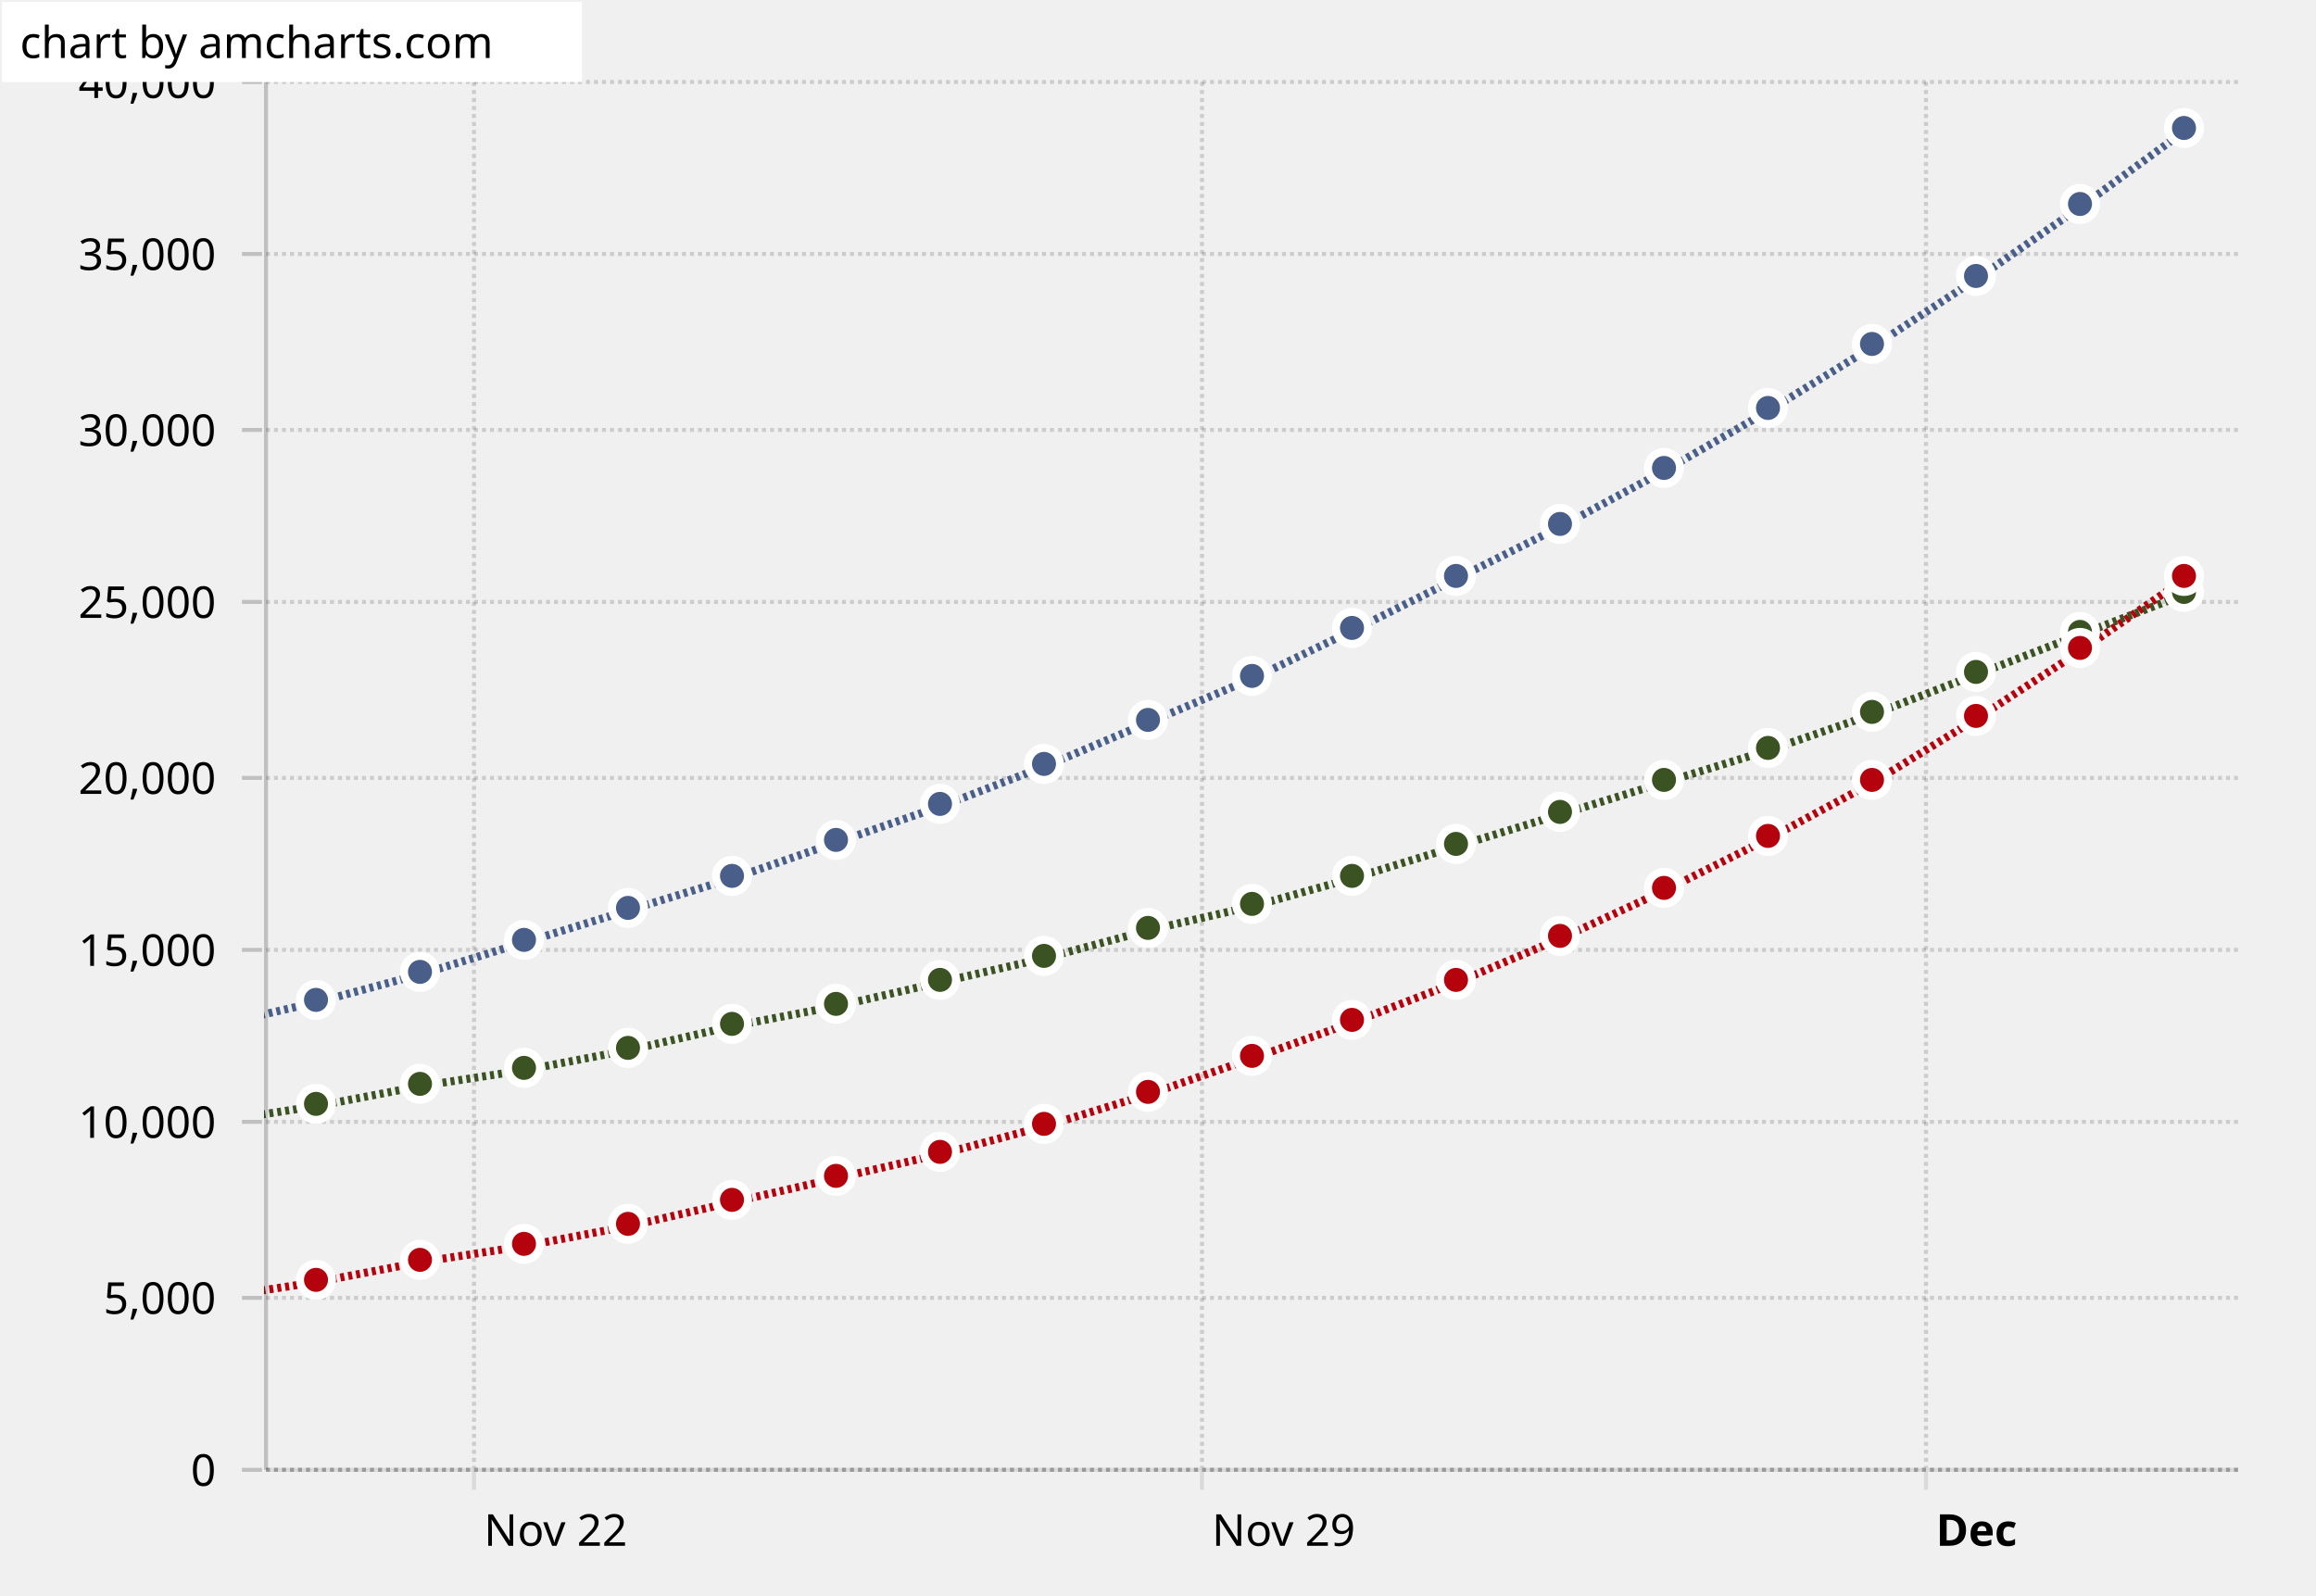
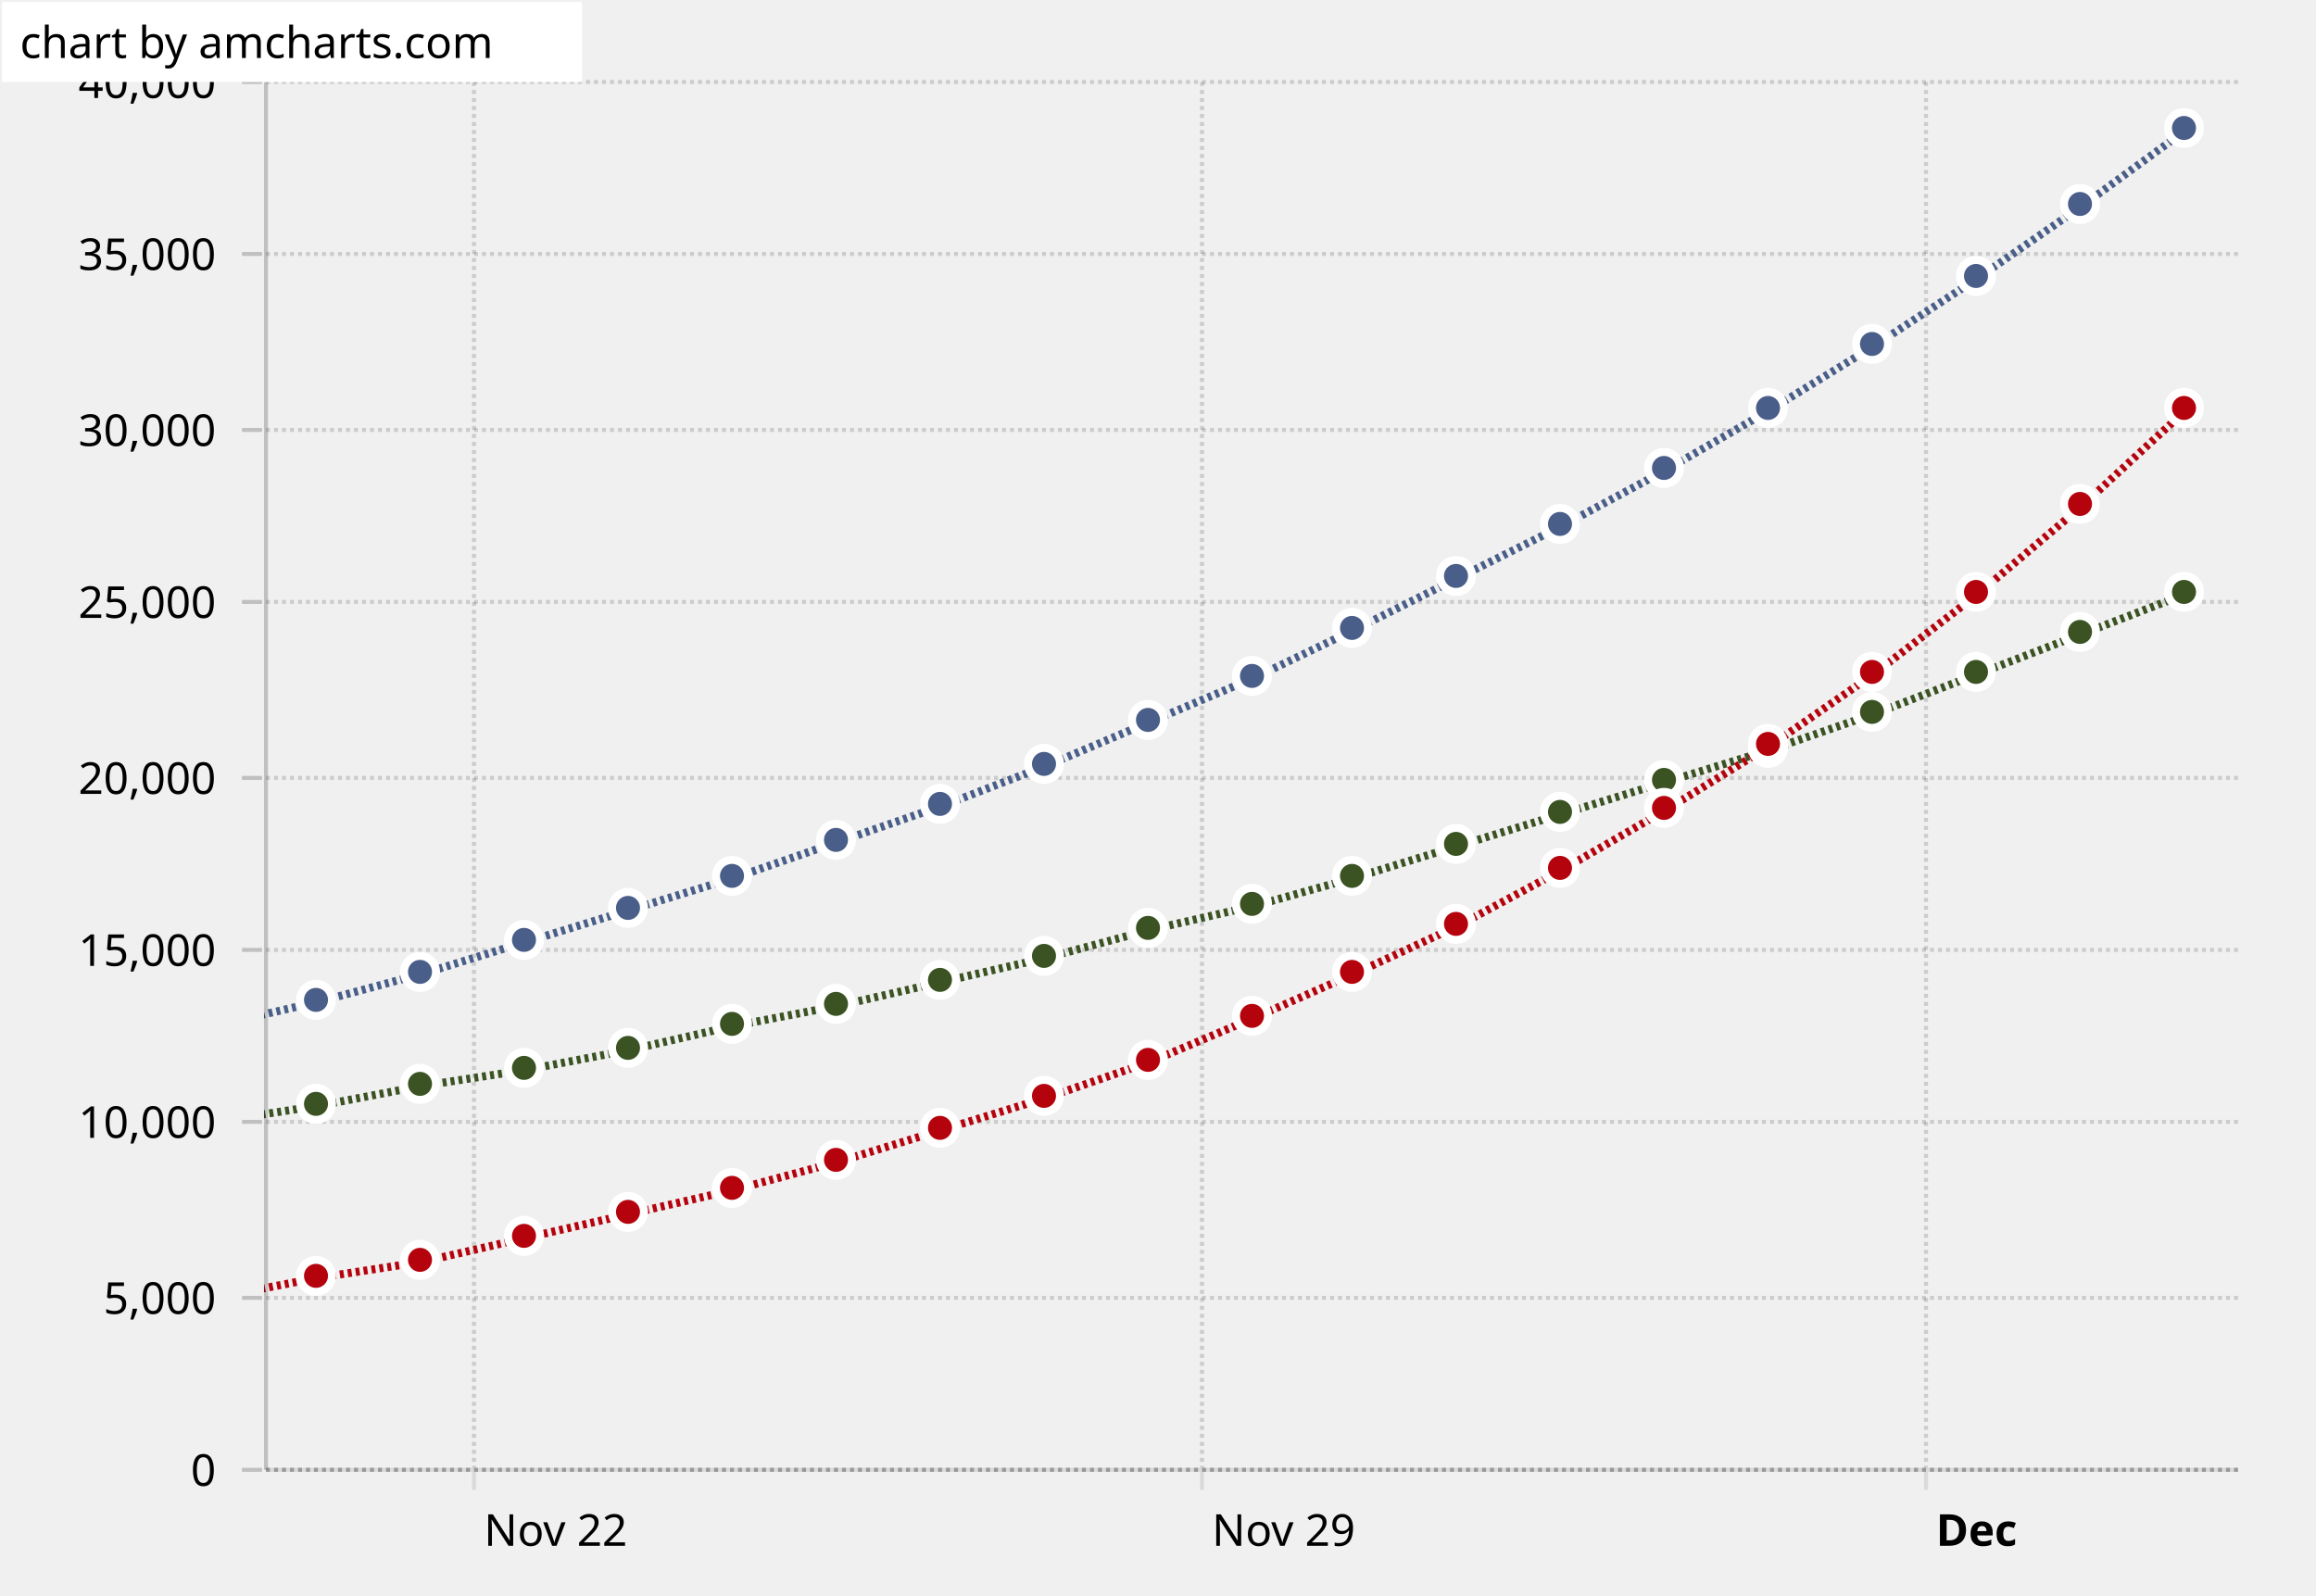
<svg xmlns="http://www.w3.org/2000/svg" style="position: absolute; width: 579px; height: 399px; left: 0px; top: 0px; " version="1.1">
  <g />
  <g>
    <g transform="translate(66,20)">
      <g>
        <path d="M52.5,0.5 L52.5,5.5" fill="none" stroke-dasharray="none" stroke-width="1" stroke-opacity="1" stroke="#DADADA" transform="translate(0,347)" />
        <path d="M52.5,347.5 L52.5,347.5 L52.5,0.5" fill="none" stroke-dasharray="1" stroke-width="1" stroke-opacity="0.15" stroke="#000000" />
      </g>
      <g>
        <path d="M234.5,0.5 L234.5,5.5" fill="none" stroke-dasharray="none" stroke-width="1" stroke-opacity="1" stroke="#DADADA" transform="translate(0,347)" />
        <path d="M234.5,347.5 L234.5,347.5 L234.5,0.5" fill="none" stroke-dasharray="1" stroke-width="1" stroke-opacity="0.15" stroke="#000000" />
      </g>
      <g>
        <path d="M415.5,0.5 L415.5,5.5" fill="none" stroke-dasharray="none" stroke-width="1" stroke-opacity="1" stroke="#DADADA" transform="translate(0,347)" />
        <path d="M415.5,347.5 L415.5,347.5 L415.5,0.5" fill="none" stroke-dasharray="1" stroke-width="1" stroke-opacity="0.15" stroke="#000000" />
      </g>
    </g>
    <g transform="translate(66,20)" visibility="visible">
      <g>
        <path d="M0.5,347.5 L5.5,347.5" fill="none" stroke-dasharray="none" stroke-width="1" stroke-opacity="0.2" stroke="#000000" transform="translate(-6,0)" />
        <path d="M0.5,347.5 L0.5,347.5 L493.5,347.5" fill="none" stroke-dasharray="1" stroke-width="1" stroke-opacity="0.15" stroke="#000000" />
      </g>
      <g>
        <path d="M0.5,304.5 L5.5,304.5" fill="none" stroke-dasharray="none" stroke-width="1" stroke-opacity="0.2" stroke="#000000" transform="translate(-6,0)" />
        <path d="M0.5,304.5 L0.5,304.5 L493.5,304.5" fill="none" stroke-dasharray="1" stroke-width="1" stroke-opacity="0.15" stroke="#000000" />
      </g>
      <g>
        <path d="M0.5,260.5 L5.5,260.5" fill="none" stroke-dasharray="none" stroke-width="1" stroke-opacity="0.2" stroke="#000000" transform="translate(-6,0)" />
        <path d="M0.5,260.5 L0.5,260.5 L493.5,260.5" fill="none" stroke-dasharray="1" stroke-width="1" stroke-opacity="0.15" stroke="#000000" />
      </g>
      <g>
        <path d="M0.5,217.5 L5.5,217.5" fill="none" stroke-dasharray="none" stroke-width="1" stroke-opacity="0.2" stroke="#000000" transform="translate(-6,0)" />
        <path d="M0.5,217.5 L0.5,217.5 L493.5,217.5" fill="none" stroke-dasharray="1" stroke-width="1" stroke-opacity="0.15" stroke="#000000" />
      </g>
      <g>
        <path d="M0.5,174.5 L5.5,174.5" fill="none" stroke-dasharray="none" stroke-width="1" stroke-opacity="0.2" stroke="#000000" transform="translate(-6,0)" />
        <path d="M0.5,174.5 L0.5,174.5 L493.5,174.5" fill="none" stroke-dasharray="1" stroke-width="1" stroke-opacity="0.15" stroke="#000000" />
      </g>
      <g>
        <path d="M0.5,130.5 L5.5,130.5" fill="none" stroke-dasharray="none" stroke-width="1" stroke-opacity="0.2" stroke="#000000" transform="translate(-6,0)" />
        <path d="M0.5,130.5 L0.5,130.5 L493.5,130.5" fill="none" stroke-dasharray="1" stroke-width="1" stroke-opacity="0.15" stroke="#000000" />
      </g>
      <g>
        <path d="M0.5,87.5 L5.5,87.5" fill="none" stroke-dasharray="none" stroke-width="1" stroke-opacity="0.2" stroke="#000000" transform="translate(-6,0)" />
        <path d="M0.5,87.5 L0.5,87.5 L493.5,87.5" fill="none" stroke-dasharray="1" stroke-width="1" stroke-opacity="0.15" stroke="#000000" />
      </g>
      <g>
        <path d="M0.5,43.5 L5.5,43.5" fill="none" stroke-dasharray="none" stroke-width="1" stroke-opacity="0.2" stroke="#000000" transform="translate(-6,0)" />
        <path d="M0.5,43.5 L0.5,43.5 L493.5,43.5" fill="none" stroke-dasharray="1" stroke-width="1" stroke-opacity="0.15" stroke="#000000" />
      </g>
      <g>
        <path d="M0.5,0.5 L5.5,0.5" fill="none" stroke-dasharray="none" stroke-width="1" stroke-opacity="0.2" stroke="#000000" transform="translate(-6,0)" />
        <path d="M0.5,0.5 L0.5,0.5 L493.5,0.5" fill="none" stroke-dasharray="1" stroke-width="1" stroke-opacity="0.15" stroke="#000000" />
      </g>
    </g>
  </g>
  <g />
  <g>
    <g transform="translate(66,20)">
-       <g clip-path="url(#AmChartsEl-4)">
+       <g clip-path="url(#AmChartsEl-31)">
        <path d="M-12.5,260.5 L13.5,256.5 L39.5,251.5 L65.5,247.5 L91.5,242.5 L117.5,236.5 L143.5,231.5 L169.5,225.5 L195.5,219.5 L221.5,212.5 L247.5,206.5 L272.5,199.5 L298.5,191.5 L324.5,183.5 L350.5,175.5 L376.5,167.5 L402.5,158.5 L428.5,148.5 L454.5,138.5 L480.5,128.5" fill="none" stroke-dasharray="1" stroke-width="2" stroke-opacity="1" stroke="#3B5323" />
      </g>
-       <g clip-path="url(#AmChartsEl-5)">
+       <g clip-path="url(#AmChartsEl-32)">
        <path d="M-12.5,260.5 L13.5,256.5 L39.5,251.5 L65.5,247.5 L91.5,242.5 L117.5,236.5 L143.5,231.5 L169.5,225.5 L195.5,219.5 L221.5,212.5 L247.5,206.5 L272.5,199.5 L298.5,191.5 L324.5,183.5 L350.5,175.5 L376.5,167.5 L402.5,158.5 L428.5,148.5 L454.5,138.5 L480.5,128.5" fill="none" stroke-dasharray="1" stroke-width="2" stroke-opacity="1" stroke="#3B5323" />
      </g>
-       <clipPath id="AmChartsEl-4">
+       <clipPath id="AmChartsEl-31">
        <rect x="0" y="0" width="493" height="347" rx="0" ry="0" stroke-width="0" />
      </clipPath>
-       <clipPath id="AmChartsEl-5">
+       <clipPath id="AmChartsEl-32">
        <rect x="0" y="348" width="493" height="1" rx="0" ry="0" stroke-width="0" />
      </clipPath>
    </g>
    <g transform="translate(66,20)">
-       <g clip-path="url(#AmChartsEl-6)">
-         <path d="M-12.5,304.5 L13.5,300.5 L39.5,295.5 L65.5,291.5 L91.5,286.5 L117.5,280.5 L143.5,274.5 L169.5,268.5 L195.5,261.5 L221.5,253.5 L247.5,244.5 L272.5,235.5 L298.5,225.5 L324.5,214.5 L350.5,202.5 L376.5,189.5 L402.5,175.5 L428.5,159.5 L454.5,142.5 L480.5,124.5" fill="none" stroke-dasharray="1" stroke-width="2" stroke-opacity="1" stroke="#b5030d" />
-       </g>
-       <g clip-path="url(#AmChartsEl-7)">
-         <path d="M-12.5,304.5 L13.5,300.5 L39.5,295.5 L65.5,291.5 L91.5,286.5 L117.5,280.5 L143.5,274.5 L169.5,268.5 L195.5,261.5 L221.5,253.5 L247.5,244.5 L272.5,235.5 L298.5,225.5 L324.5,214.5 L350.5,202.5 L376.5,189.5 L402.5,175.5 L428.5,159.5 L454.5,142.5 L480.5,124.5" fill="none" stroke-dasharray="1" stroke-width="2" stroke-opacity="1" stroke="#b5030d" />
-       </g>
-       <clipPath id="AmChartsEl-6">
+       <g clip-path="url(#AmChartsEl-33)">
+         <path d="M-12.5,304.5 L13.5,299.5 L39.5,295.5 L65.5,289.5 L91.5,283.5 L117.5,277.5 L143.5,270.5 L169.5,262.5 L195.5,254.5 L221.5,245.5 L247.5,234.5 L272.5,223.5 L298.5,211.5 L324.5,197.5 L350.5,182.5 L376.5,166.5 L402.5,148.5 L428.5,128.5 L454.5,106.5 L480.5,82.5" fill="none" stroke-dasharray="1" stroke-width="2" stroke-opacity="1" stroke="#b5030d" />
+       </g>
+       <g clip-path="url(#AmChartsEl-34)">
+         <path d="M-12.5,304.5 L13.5,299.5 L39.5,295.5 L65.5,289.5 L91.5,283.5 L117.5,277.5 L143.5,270.5 L169.5,262.5 L195.5,254.5 L221.5,245.5 L247.5,234.5 L272.5,223.5 L298.5,211.5 L324.5,197.5 L350.5,182.5 L376.5,166.5 L402.5,148.5 L428.5,128.5 L454.5,106.5 L480.5,82.5" fill="none" stroke-dasharray="1" stroke-width="2" stroke-opacity="1" stroke="#b5030d" />
+       </g>
+       <clipPath id="AmChartsEl-33">
        <rect x="0" y="0" width="493" height="347" rx="0" ry="0" stroke-width="0" />
      </clipPath>
-       <clipPath id="AmChartsEl-7">
+       <clipPath id="AmChartsEl-34">
        <rect x="0" y="348" width="493" height="1" rx="0" ry="0" stroke-width="0" />
      </clipPath>
    </g>
    <g transform="translate(66,20)">
-       <g clip-path="url(#AmChartsEl-8)">
+       <g clip-path="url(#AmChartsEl-35)">
        <path d="M-12.5,236.5 L13.5,230.5 L39.5,223.5 L65.5,215.5 L91.5,207.5 L117.5,199.5 L143.5,190.5 L169.5,181.5 L195.5,171.5 L221.5,160.5 L247.5,149.5 L272.5,137.5 L298.5,124.5 L324.5,111.5 L350.5,97.5 L376.5,82.5 L402.5,66.5 L428.5,49.5 L454.5,31.5 L480.5,12.5" fill="none" stroke-dasharray="1" stroke-width="2" stroke-opacity="1" stroke="#495E88" />
      </g>
-       <g clip-path="url(#AmChartsEl-9)">
+       <g clip-path="url(#AmChartsEl-36)">
        <path d="M-12.5,236.5 L13.5,230.5 L39.5,223.5 L65.5,215.5 L91.5,207.5 L117.5,199.5 L143.5,190.5 L169.5,181.5 L195.5,171.5 L221.5,160.5 L247.5,149.5 L272.5,137.5 L298.5,124.5 L324.5,111.5 L350.5,97.5 L376.5,82.5 L402.5,66.5 L428.5,49.5 L454.5,31.5 L480.5,12.5" fill="none" stroke-dasharray="1" stroke-width="2" stroke-opacity="1" stroke="#495E88" />
      </g>
-       <clipPath id="AmChartsEl-8">
+       <clipPath id="AmChartsEl-35">
        <rect x="0" y="0" width="493" height="347" rx="0" ry="0" stroke-width="0" />
      </clipPath>
-       <clipPath id="AmChartsEl-9">
+       <clipPath id="AmChartsEl-36">
        <rect x="0" y="348" width="493" height="1" rx="0" ry="0" stroke-width="0" />
      </clipPath>
    </g>
  </g>
-   <g clip-path="url(#AmChartsEl-3)" />
+   <g clip-path="url(#AmChartsEl-30)" />
  <g>
    <g transform="translate(66,20)">
      <text y="6.5" fill="#000000" font-family="Verdana" font-size="11" text-anchor="start" transform="translate(55,360)">Nov 22</text>
      <text y="6.5" fill="#000000" font-family="Verdana" font-size="11" text-anchor="start" transform="translate(237,360)">Nov 29</text>
      <text y="6.5" fill="#000000" font-family="Verdana" font-size="11" font-weight="bold" text-anchor="start" transform="translate(418,360)">Dec</text>
    </g>
    <g transform="translate(66,20)" visibility="visible">
      <text y="6.5" fill="#000000" font-family="Verdana" font-size="11" text-anchor="end" transform="translate(-12,345)">0</text>
      <text y="6.5" fill="#000000" font-family="Verdana" font-size="11" text-anchor="end" transform="translate(-12,302)">5,000</text>
      <text y="6.5" fill="#000000" font-family="Verdana" font-size="11" text-anchor="end" transform="translate(-12,258)">10,000</text>
      <text y="6.5" fill="#000000" font-family="Verdana" font-size="11" text-anchor="end" transform="translate(-12,215)">15,000</text>
      <text y="6.5" fill="#000000" font-family="Verdana" font-size="11" text-anchor="end" transform="translate(-12,172)">20,000</text>
      <text y="6.5" fill="#000000" font-family="Verdana" font-size="11" text-anchor="end" transform="translate(-12,128)">25,000</text>
      <text y="6.5" fill="#000000" font-family="Verdana" font-size="11" text-anchor="end" transform="translate(-12,85)">30,000</text>
      <text y="6.5" fill="#000000" font-family="Verdana" font-size="11" text-anchor="end" transform="translate(-12,41)">35,000</text>
      <text y="6.5" fill="#000000" font-family="Verdana" font-size="11" text-anchor="end" transform="translate(-12,-2)">40,000</text>
    </g>
  </g>
  <g>
    <path d="M0.5,0.5 L493.5,0.5" fill="none" stroke-dasharray="none" stroke-width="1" stroke-opacity="1" stroke="#DADADA" transform="translate(66,367)" />
    <path d="M0.5,0.5 L0.5,347.5" fill="none" stroke-dasharray="none" stroke-width="1" stroke-opacity="0.2" stroke="#000000" transform="translate(66,20)" visibility="visible" />
    <path d="M0.5,347.5 L493.5,347.5 L493.5,347.5" fill="none" stroke-dasharray="1" stroke-width="1" stroke-opacity="0.3" stroke="#000000" transform="translate(66,20)" />
  </g>
  <g>
    <g transform="translate(66,20)" visibility="hidden">
      <path d="M0.5,0.5 L0.5,0.5 L0.5,346.5" fill="none" stroke-dasharray="none" stroke-width="1" stroke-opacity="1" stroke="#CC0000" visibility="hidden" />
    </g>
  </g>
  <g />
  <g>
    <g transform="translate(66,20)">
      <circle r="4" cx="0" cy="0" fill="#3B5323" stroke="#FFFFFF" fill-opacity="1" stroke-width="2" stroke-opacity="1" transform="translate(13,256)" />
      <circle r="4" cx="0" cy="0" fill="#3B5323" stroke="#FFFFFF" fill-opacity="1" stroke-width="2" stroke-opacity="1" transform="translate(39,251)" />
      <circle r="4" cx="0" cy="0" fill="#3B5323" stroke="#FFFFFF" fill-opacity="1" stroke-width="2" stroke-opacity="1" transform="translate(65,247)" />
      <circle r="4" cx="0" cy="0" fill="#3B5323" stroke="#FFFFFF" fill-opacity="1" stroke-width="2" stroke-opacity="1" transform="translate(91,242)" />
      <circle r="4" cx="0" cy="0" fill="#3B5323" stroke="#FFFFFF" fill-opacity="1" stroke-width="2" stroke-opacity="1" transform="translate(117,236)" />
      <circle r="4" cx="0" cy="0" fill="#3B5323" stroke="#FFFFFF" fill-opacity="1" stroke-width="2" stroke-opacity="1" transform="translate(143,231)" />
      <circle r="4" cx="0" cy="0" fill="#3B5323" stroke="#FFFFFF" fill-opacity="1" stroke-width="2" stroke-opacity="1" transform="translate(169,225)" />
      <circle r="4" cx="0" cy="0" fill="#3B5323" stroke="#FFFFFF" fill-opacity="1" stroke-width="2" stroke-opacity="1" transform="translate(195,219)" />
      <circle r="4" cx="0" cy="0" fill="#3B5323" stroke="#FFFFFF" fill-opacity="1" stroke-width="2" stroke-opacity="1" transform="translate(221,212)" />
      <circle r="4" cx="0" cy="0" fill="#3B5323" stroke="#FFFFFF" fill-opacity="1" stroke-width="2" stroke-opacity="1" transform="translate(247,206)" />
      <circle r="4" cx="0" cy="0" fill="#3B5323" stroke="#FFFFFF" fill-opacity="1" stroke-width="2" stroke-opacity="1" transform="translate(272,199)" />
      <circle r="4" cx="0" cy="0" fill="#3B5323" stroke="#FFFFFF" fill-opacity="1" stroke-width="2" stroke-opacity="1" transform="translate(298,191)" />
      <circle r="4" cx="0" cy="0" fill="#3B5323" stroke="#FFFFFF" fill-opacity="1" stroke-width="2" stroke-opacity="1" transform="translate(324,183)" />
      <circle r="4" cx="0" cy="0" fill="#3B5323" stroke="#FFFFFF" fill-opacity="1" stroke-width="2" stroke-opacity="1" transform="translate(350,175)" />
      <circle r="4" cx="0" cy="0" fill="#3B5323" stroke="#FFFFFF" fill-opacity="1" stroke-width="2" stroke-opacity="1" transform="translate(376,167)" />
      <circle r="4" cx="0" cy="0" fill="#3B5323" stroke="#FFFFFF" fill-opacity="1" stroke-width="2" stroke-opacity="1" transform="translate(402,158)" />
      <circle r="4" cx="0" cy="0" fill="#3B5323" stroke="#FFFFFF" fill-opacity="1" stroke-width="2" stroke-opacity="1" transform="translate(428,148)" />
      <circle r="4" cx="0" cy="0" fill="#3B5323" stroke="#FFFFFF" fill-opacity="1" stroke-width="2" stroke-opacity="1" transform="translate(454,138)" />
      <circle r="4" cx="0" cy="0" fill="#3B5323" stroke="#FFFFFF" fill-opacity="1" stroke-width="2" stroke-opacity="1" transform="translate(480,128)" />
    </g>
    <g transform="translate(66,20)">
-       <circle r="4" cx="0" cy="0" fill="#b5030d" stroke="#FFFFFF" fill-opacity="1" stroke-width="2" stroke-opacity="1" transform="translate(13,300)" />
+       <circle r="4" cx="0" cy="0" fill="#b5030d" stroke="#FFFFFF" fill-opacity="1" stroke-width="2" stroke-opacity="1" transform="translate(13,299)" />
      <circle r="4" cx="0" cy="0" fill="#b5030d" stroke="#FFFFFF" fill-opacity="1" stroke-width="2" stroke-opacity="1" transform="translate(39,295)" />
-       <circle r="4" cx="0" cy="0" fill="#b5030d" stroke="#FFFFFF" fill-opacity="1" stroke-width="2" stroke-opacity="1" transform="translate(65,291)" />
-       <circle r="4" cx="0" cy="0" fill="#b5030d" stroke="#FFFFFF" fill-opacity="1" stroke-width="2" stroke-opacity="1" transform="translate(91,286)" />
-       <circle r="4" cx="0" cy="0" fill="#b5030d" stroke="#FFFFFF" fill-opacity="1" stroke-width="2" stroke-opacity="1" transform="translate(117,280)" />
-       <circle r="4" cx="0" cy="0" fill="#b5030d" stroke="#FFFFFF" fill-opacity="1" stroke-width="2" stroke-opacity="1" transform="translate(143,274)" />
-       <circle r="4" cx="0" cy="0" fill="#b5030d" stroke="#FFFFFF" fill-opacity="1" stroke-width="2" stroke-opacity="1" transform="translate(169,268)" />
-       <circle r="4" cx="0" cy="0" fill="#b5030d" stroke="#FFFFFF" fill-opacity="1" stroke-width="2" stroke-opacity="1" transform="translate(195,261)" />
-       <circle r="4" cx="0" cy="0" fill="#b5030d" stroke="#FFFFFF" fill-opacity="1" stroke-width="2" stroke-opacity="1" transform="translate(221,253)" />
-       <circle r="4" cx="0" cy="0" fill="#b5030d" stroke="#FFFFFF" fill-opacity="1" stroke-width="2" stroke-opacity="1" transform="translate(247,244)" />
-       <circle r="4" cx="0" cy="0" fill="#b5030d" stroke="#FFFFFF" fill-opacity="1" stroke-width="2" stroke-opacity="1" transform="translate(272,235)" />
-       <circle r="4" cx="0" cy="0" fill="#b5030d" stroke="#FFFFFF" fill-opacity="1" stroke-width="2" stroke-opacity="1" transform="translate(298,225)" />
-       <circle r="4" cx="0" cy="0" fill="#b5030d" stroke="#FFFFFF" fill-opacity="1" stroke-width="2" stroke-opacity="1" transform="translate(324,214)" />
-       <circle r="4" cx="0" cy="0" fill="#b5030d" stroke="#FFFFFF" fill-opacity="1" stroke-width="2" stroke-opacity="1" transform="translate(350,202)" />
-       <circle r="4" cx="0" cy="0" fill="#b5030d" stroke="#FFFFFF" fill-opacity="1" stroke-width="2" stroke-opacity="1" transform="translate(376,189)" />
-       <circle r="4" cx="0" cy="0" fill="#b5030d" stroke="#FFFFFF" fill-opacity="1" stroke-width="2" stroke-opacity="1" transform="translate(402,175)" />
-       <circle r="4" cx="0" cy="0" fill="#b5030d" stroke="#FFFFFF" fill-opacity="1" stroke-width="2" stroke-opacity="1" transform="translate(428,159)" />
-       <circle r="4" cx="0" cy="0" fill="#b5030d" stroke="#FFFFFF" fill-opacity="1" stroke-width="2" stroke-opacity="1" transform="translate(454,142)" />
-       <circle r="4" cx="0" cy="0" fill="#b5030d" stroke="#FFFFFF" fill-opacity="1" stroke-width="2" stroke-opacity="1" transform="translate(480,124)" />
+       <circle r="4" cx="0" cy="0" fill="#b5030d" stroke="#FFFFFF" fill-opacity="1" stroke-width="2" stroke-opacity="1" transform="translate(65,289)" />
+       <circle r="4" cx="0" cy="0" fill="#b5030d" stroke="#FFFFFF" fill-opacity="1" stroke-width="2" stroke-opacity="1" transform="translate(91,283)" />
+       <circle r="4" cx="0" cy="0" fill="#b5030d" stroke="#FFFFFF" fill-opacity="1" stroke-width="2" stroke-opacity="1" transform="translate(117,277)" />
+       <circle r="4" cx="0" cy="0" fill="#b5030d" stroke="#FFFFFF" fill-opacity="1" stroke-width="2" stroke-opacity="1" transform="translate(143,270)" />
+       <circle r="4" cx="0" cy="0" fill="#b5030d" stroke="#FFFFFF" fill-opacity="1" stroke-width="2" stroke-opacity="1" transform="translate(169,262)" />
+       <circle r="4" cx="0" cy="0" fill="#b5030d" stroke="#FFFFFF" fill-opacity="1" stroke-width="2" stroke-opacity="1" transform="translate(195,254)" />
+       <circle r="4" cx="0" cy="0" fill="#b5030d" stroke="#FFFFFF" fill-opacity="1" stroke-width="2" stroke-opacity="1" transform="translate(221,245)" />
+       <circle r="4" cx="0" cy="0" fill="#b5030d" stroke="#FFFFFF" fill-opacity="1" stroke-width="2" stroke-opacity="1" transform="translate(247,234)" />
+       <circle r="4" cx="0" cy="0" fill="#b5030d" stroke="#FFFFFF" fill-opacity="1" stroke-width="2" stroke-opacity="1" transform="translate(272,223)" />
+       <circle r="4" cx="0" cy="0" fill="#b5030d" stroke="#FFFFFF" fill-opacity="1" stroke-width="2" stroke-opacity="1" transform="translate(298,211)" />
+       <circle r="4" cx="0" cy="0" fill="#b5030d" stroke="#FFFFFF" fill-opacity="1" stroke-width="2" stroke-opacity="1" transform="translate(324,197)" />
+       <circle r="4" cx="0" cy="0" fill="#b5030d" stroke="#FFFFFF" fill-opacity="1" stroke-width="2" stroke-opacity="1" transform="translate(350,182)" />
+       <circle r="4" cx="0" cy="0" fill="#b5030d" stroke="#FFFFFF" fill-opacity="1" stroke-width="2" stroke-opacity="1" transform="translate(376,166)" />
+       <circle r="4" cx="0" cy="0" fill="#b5030d" stroke="#FFFFFF" fill-opacity="1" stroke-width="2" stroke-opacity="1" transform="translate(402,148)" />
+       <circle r="4" cx="0" cy="0" fill="#b5030d" stroke="#FFFFFF" fill-opacity="1" stroke-width="2" stroke-opacity="1" transform="translate(428,128)" />
+       <circle r="4" cx="0" cy="0" fill="#b5030d" stroke="#FFFFFF" fill-opacity="1" stroke-width="2" stroke-opacity="1" transform="translate(454,106)" />
+       <circle r="4" cx="0" cy="0" fill="#b5030d" stroke="#FFFFFF" fill-opacity="1" stroke-width="2" stroke-opacity="1" transform="translate(480,82)" />
    </g>
    <g transform="translate(66,20)">
      <circle r="4" cx="0" cy="0" fill="#495E88" stroke="#FFFFFF" fill-opacity="1" stroke-width="2" stroke-opacity="1" transform="translate(13,230)" />
      <circle r="4" cx="0" cy="0" fill="#495E88" stroke="#FFFFFF" fill-opacity="1" stroke-width="2" stroke-opacity="1" transform="translate(39,223)" />
      <circle r="4" cx="0" cy="0" fill="#495E88" stroke="#FFFFFF" fill-opacity="1" stroke-width="2" stroke-opacity="1" transform="translate(65,215)" />
      <circle r="4" cx="0" cy="0" fill="#495E88" stroke="#FFFFFF" fill-opacity="1" stroke-width="2" stroke-opacity="1" transform="translate(91,207)" />
      <circle r="4" cx="0" cy="0" fill="#495E88" stroke="#FFFFFF" fill-opacity="1" stroke-width="2" stroke-opacity="1" transform="translate(117,199)" />
      <circle r="4" cx="0" cy="0" fill="#495E88" stroke="#FFFFFF" fill-opacity="1" stroke-width="2" stroke-opacity="1" transform="translate(143,190)" />
      <circle r="4" cx="0" cy="0" fill="#495E88" stroke="#FFFFFF" fill-opacity="1" stroke-width="2" stroke-opacity="1" transform="translate(169,181)" />
      <circle r="4" cx="0" cy="0" fill="#495E88" stroke="#FFFFFF" fill-opacity="1" stroke-width="2" stroke-opacity="1" transform="translate(195,171)" />
      <circle r="4" cx="0" cy="0" fill="#495E88" stroke="#FFFFFF" fill-opacity="1" stroke-width="2" stroke-opacity="1" transform="translate(221,160)" />
      <circle r="4" cx="0" cy="0" fill="#495E88" stroke="#FFFFFF" fill-opacity="1" stroke-width="2" stroke-opacity="1" transform="translate(247,149)" />
      <circle r="4" cx="0" cy="0" fill="#495E88" stroke="#FFFFFF" fill-opacity="1" stroke-width="2" stroke-opacity="1" transform="translate(272,137)" />
      <circle r="4" cx="0" cy="0" fill="#495E88" stroke="#FFFFFF" fill-opacity="1" stroke-width="2" stroke-opacity="1" transform="translate(298,124)" />
      <circle r="4" cx="0" cy="0" fill="#495E88" stroke="#FFFFFF" fill-opacity="1" stroke-width="2" stroke-opacity="1" transform="translate(324,111)" />
      <circle r="4" cx="0" cy="0" fill="#495E88" stroke="#FFFFFF" fill-opacity="1" stroke-width="2" stroke-opacity="1" transform="translate(350,97)" />
      <circle r="4" cx="0" cy="0" fill="#495E88" stroke="#FFFFFF" fill-opacity="1" stroke-width="2" stroke-opacity="1" transform="translate(376,82)" />
      <circle r="4" cx="0" cy="0" fill="#495E88" stroke="#FFFFFF" fill-opacity="1" stroke-width="2" stroke-opacity="1" transform="translate(402,66)" />
      <circle r="4" cx="0" cy="0" fill="#495E88" stroke="#FFFFFF" fill-opacity="1" stroke-width="2" stroke-opacity="1" transform="translate(428,49)" />
      <circle r="4" cx="0" cy="0" fill="#495E88" stroke="#FFFFFF" fill-opacity="1" stroke-width="2" stroke-opacity="1" transform="translate(454,31)" />
      <circle r="4" cx="0" cy="0" fill="#495E88" stroke="#FFFFFF" fill-opacity="1" stroke-width="2" stroke-opacity="1" transform="translate(480,12)" />
    </g>
  </g>
  <g>
    <g />
  </g>
  <g />
  <g />
  <g>
    <g>
      <rect x="0.5" y="0.5" width="145" height="20" rx="0" ry="0" stroke-width="0" fill="#FFFFFF" stroke="#FFFFFF" fill-opacity="1" stroke-opacity="1" />
      <text y="6.5" fill="#000000" font-family="Verdana" font-size="11" text-anchor="start" transform="translate(5,8)">chart by amcharts.com</text>
    </g>
  </g>
-   <clipPath id="AmChartsEl-3">
+   <clipPath id="AmChartsEl-30">
    <rect x="66" y="20" width="493" height="347" rx="0" ry="0" stroke-width="0" />
  </clipPath>
</svg>
